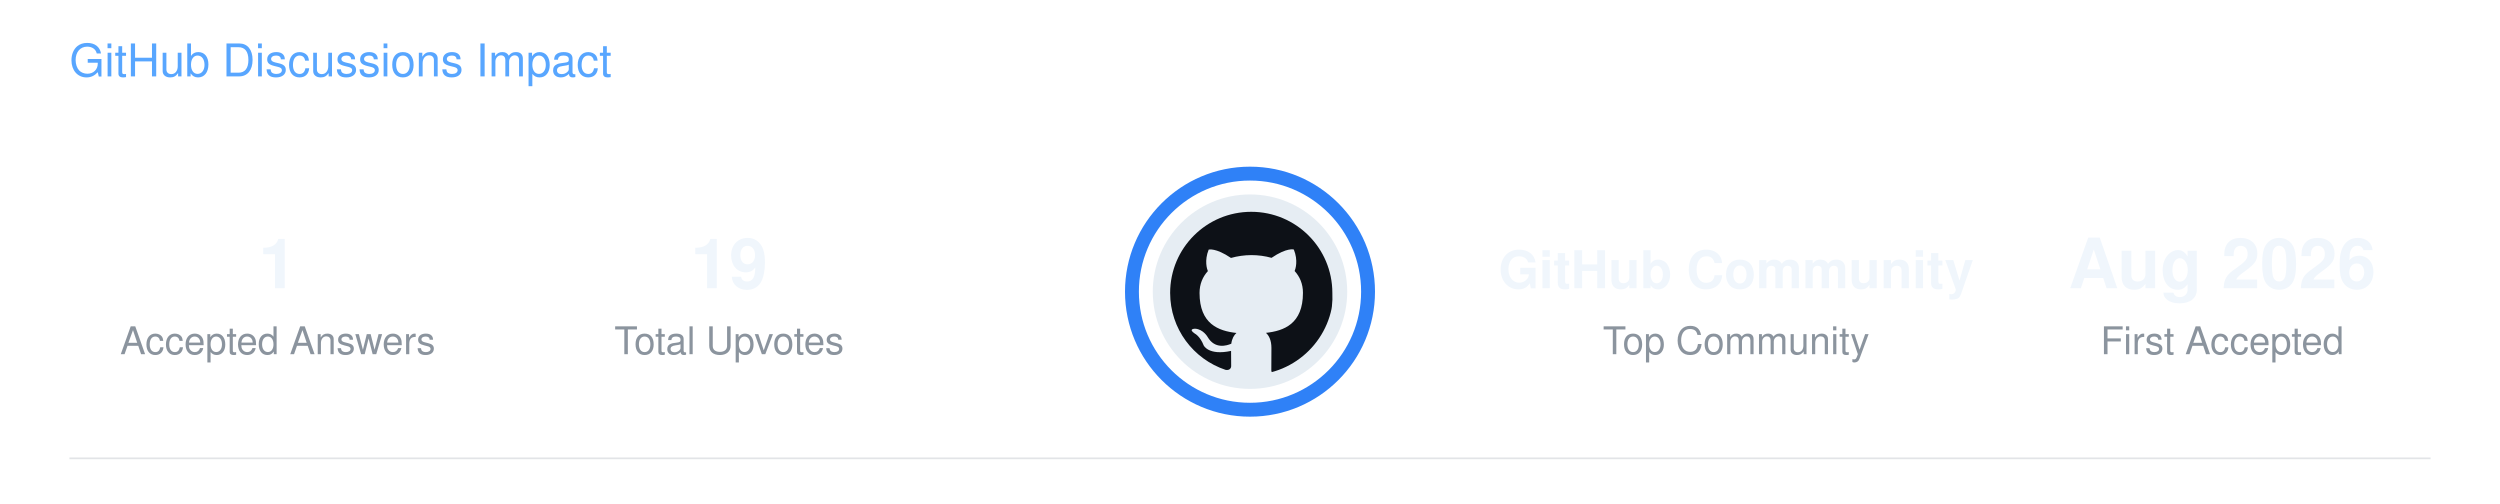
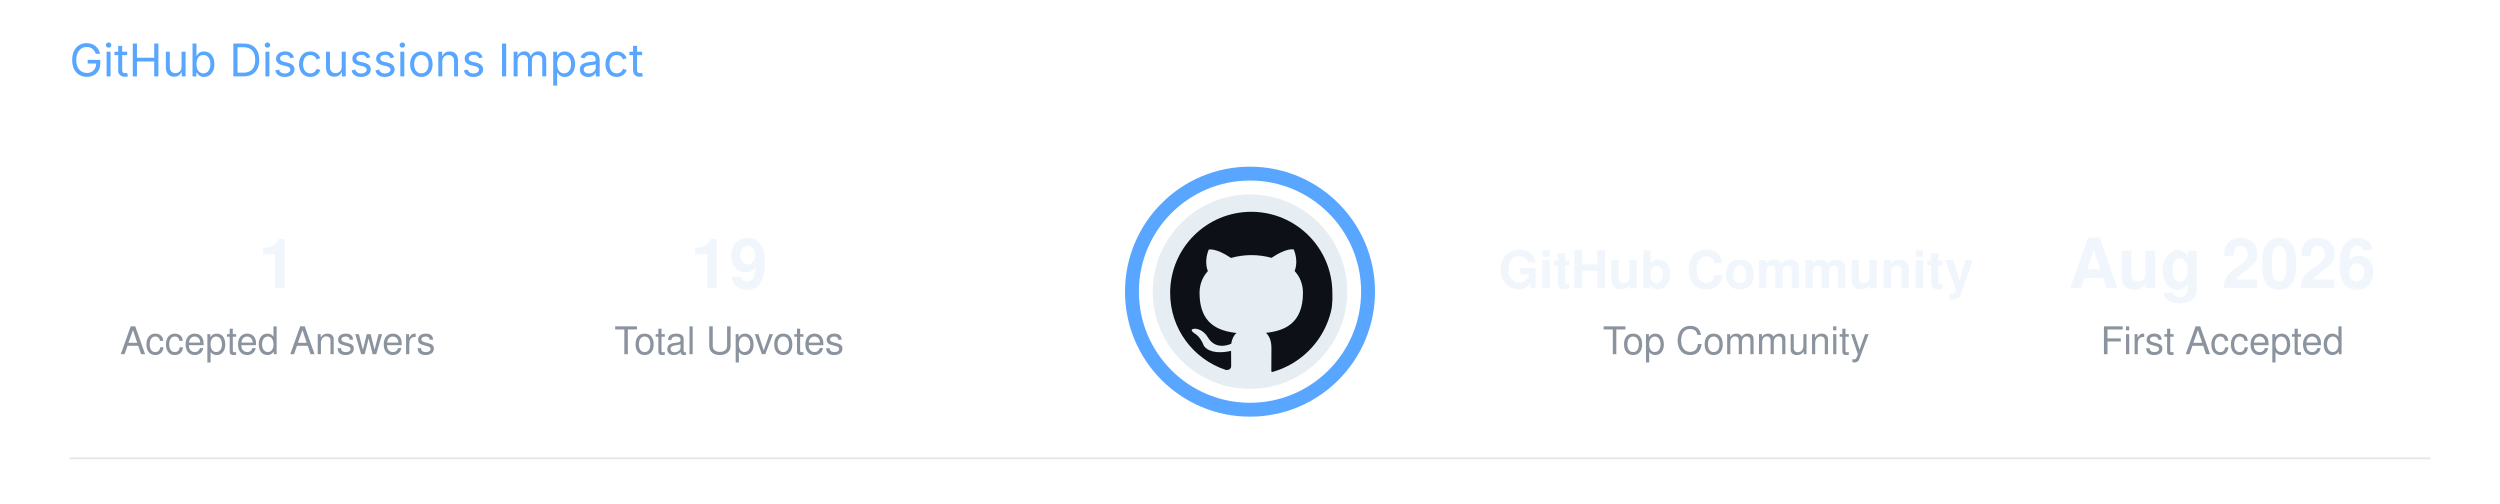
<svg xmlns="http://www.w3.org/2000/svg" width="720" height="145" viewBox="0 0 720 145" role="img" aria-labelledby="title description">
  <defs>
    <clipPath id="octocat-clip">
      <circle cx="0" cy="0" r="24" />
    </clipPath>
  </defs>
  <style>

        .title {
-             font-family:
+             font:
+                 400 13px
                -apple-system,
                BlinkMacSystemFont,
                "Segoe UI",
-                 Helvetica,
-                 Arial,
                sans-serif;

-             font-size: 13px;
-             font-weight: 500;
-             fill: #58A6FF;
+             fill: #58a6ff;
        }

        .value {
            font-family:
                -apple-system,
                BlinkMacSystemFont,
                "Segoe UI",
                Helvetica,
                Arial,
                sans-serif;

            font-size: 20px;
            font-weight: 600;
            fill: #F0F6FC;
        }

        .label {
            font-family:
                -apple-system,
                BlinkMacSystemFont,
                "Segoe UI",
                Helvetica,
                Arial,
                sans-serif;

            font-size: 11px;
            font-weight: 400;
            fill: #8B949E;
        }

        .community {
            font-family:
                -apple-system,
                BlinkMacSystemFont,
                "Segoe UI",
                Helvetica,
                Arial,
                sans-serif;

            font-size: 15px;
            font-weight: 600;
            fill: #F0F6FC;
        }

    </style>
  <text x="20" y="22" class="title">
        GitHub Discussions Impact
    </text>
  <text x="80" y="83" text-anchor="middle" class="value">
        1
    </text>
  <text x="80" y="102" text-anchor="middle" class="label">
        Accepted Answers
    </text>
  <text x="210" y="83" text-anchor="middle" class="value">
        19
    </text>
  <text x="210" y="102" text-anchor="middle" class="label">
        Total Upvotes
    </text>
  <g transform="translate(360 84)">
-     <circle cx="0" cy="0" r="34" fill="none" stroke="#2F81F7" stroke-width="4" />
+     <circle cx="0" cy="0" r="34" fill="none" stroke="#58A6FF" stroke-width="4" />
    <circle cx="0" cy="0" r="28" fill="#E6EDF3" />
    <g clip-path="url(#octocat-clip)">
      <g transform="translate(-23.0 -23.0) scale(2.92)" fill="#0D1117">
        <path d="                     M8 0                     C3.58 0 0 3.58 0 8                     c0 3.54 2.29 6.53 5.47 7.59                     .4.07.55-.17.55-.38                     0-.19-.01-.82-.01-1.49                     C3.78 14.2 3.31 13.18 3.31 13.18                     c-.36-.92-.88-1.17-.88-1.17                     -.72-.49.05-.48.05-.48                     .8.06 1.22.82 1.22.82                     .71 1.21 1.87.86 2.33.66                     .07-.52.28-.86.51-1.06                     -1.78-.2-3.64-.89-3.64-3.95                     0-.87.31-1.59.82-2.15                     -.08-.2-.36-1.02.08-2.12                     0 0 .67-.21 2.2.82                     A7.65 7.65 0 0 1 8 4.27                     c.68 0 1.36.09 2 .27                     1.53-1.04 2.2-.82 2.2-.82                     .44 1.1.16 1.92.08 2.12                     .51.56.82 1.27.82 2.15                     0 3.07-1.87 3.75-3.65 3.95                     .29.25.54.73.54 1.48                     0 1.07-.01 1.93-.01 2.2                     0 .21.15.46.55.38                     A8.013 8.013 0 0 0 16 8                     c0-4.42-3.58-8-8-8                     z                 " />
      </g>
    </g>
  </g>
  <text x="500" y="83" text-anchor="middle" class="community">
        GitHub Community
    </text>
  <text x="500" y="102" text-anchor="middle" class="label">
        Top Community
    </text>
  <text x="640" y="83" text-anchor="middle" class="value">
        Aug 2026
    </text>
  <text x="640" y="102" text-anchor="middle" class="label">
        First Accepted
    </text>
  <line x1="20" y1="132" x2="700" y2="132" stroke="#8B949E" stroke-width="0.5" opacity="0.25" />
</svg>
